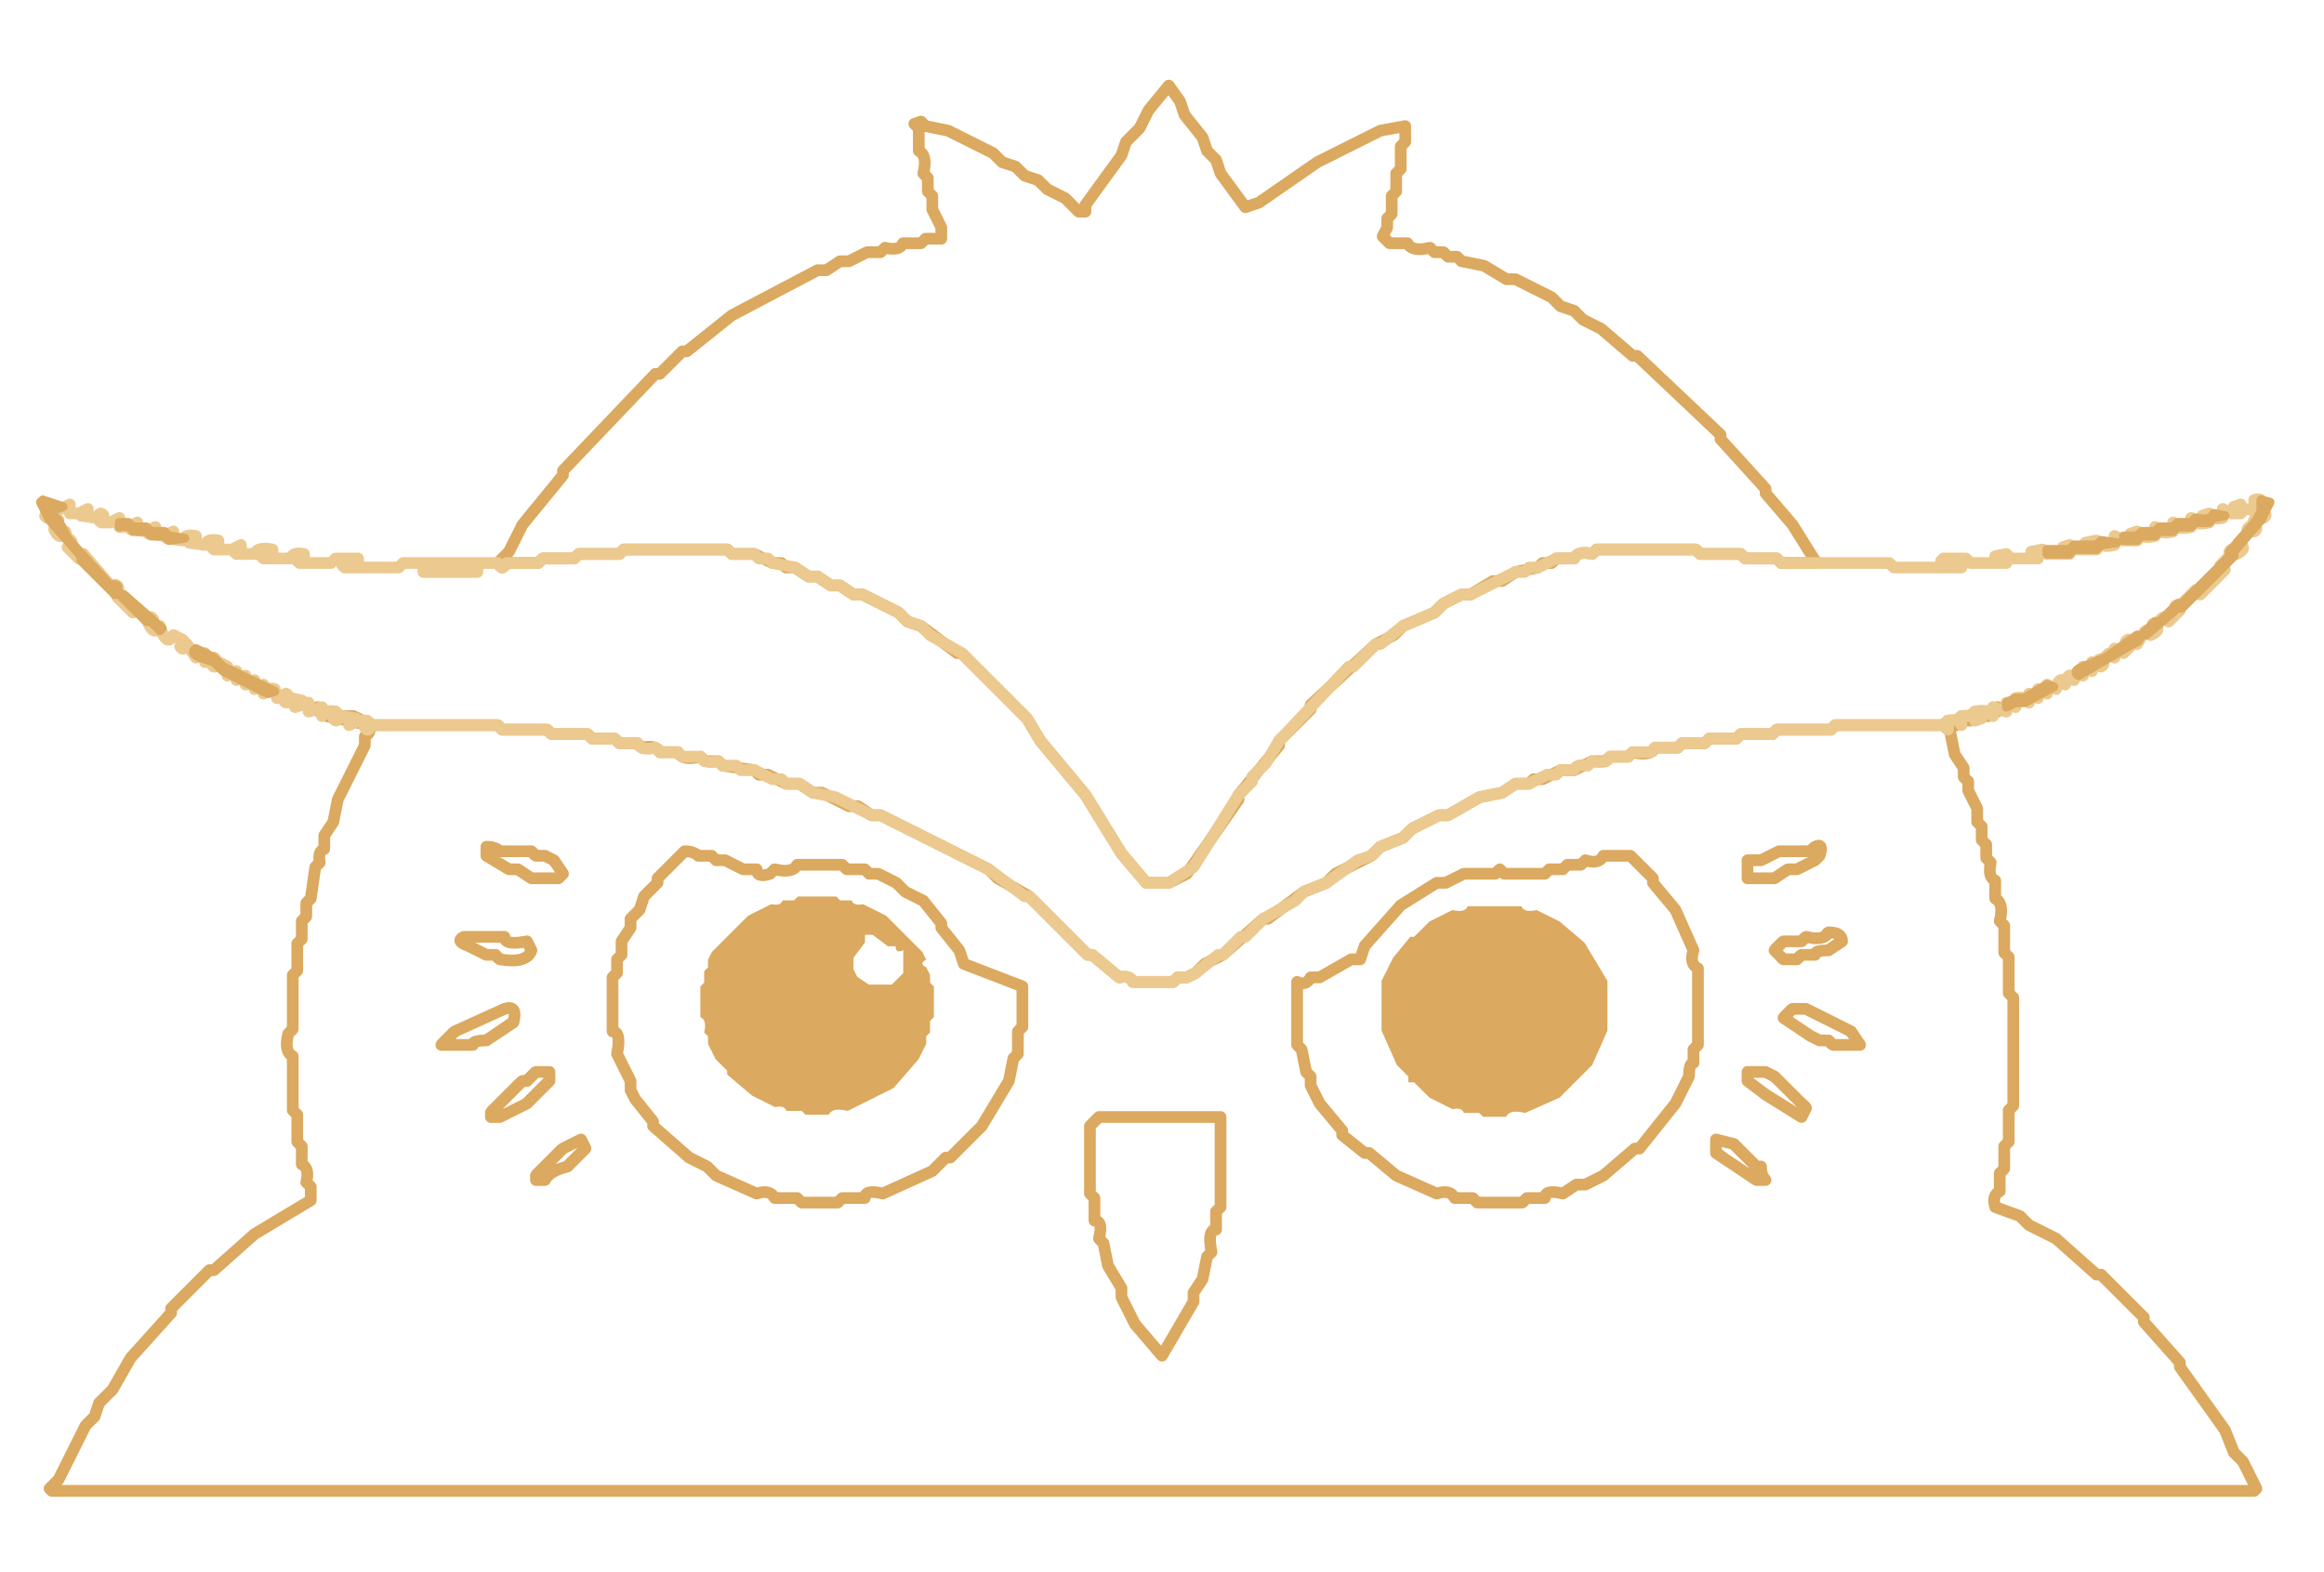
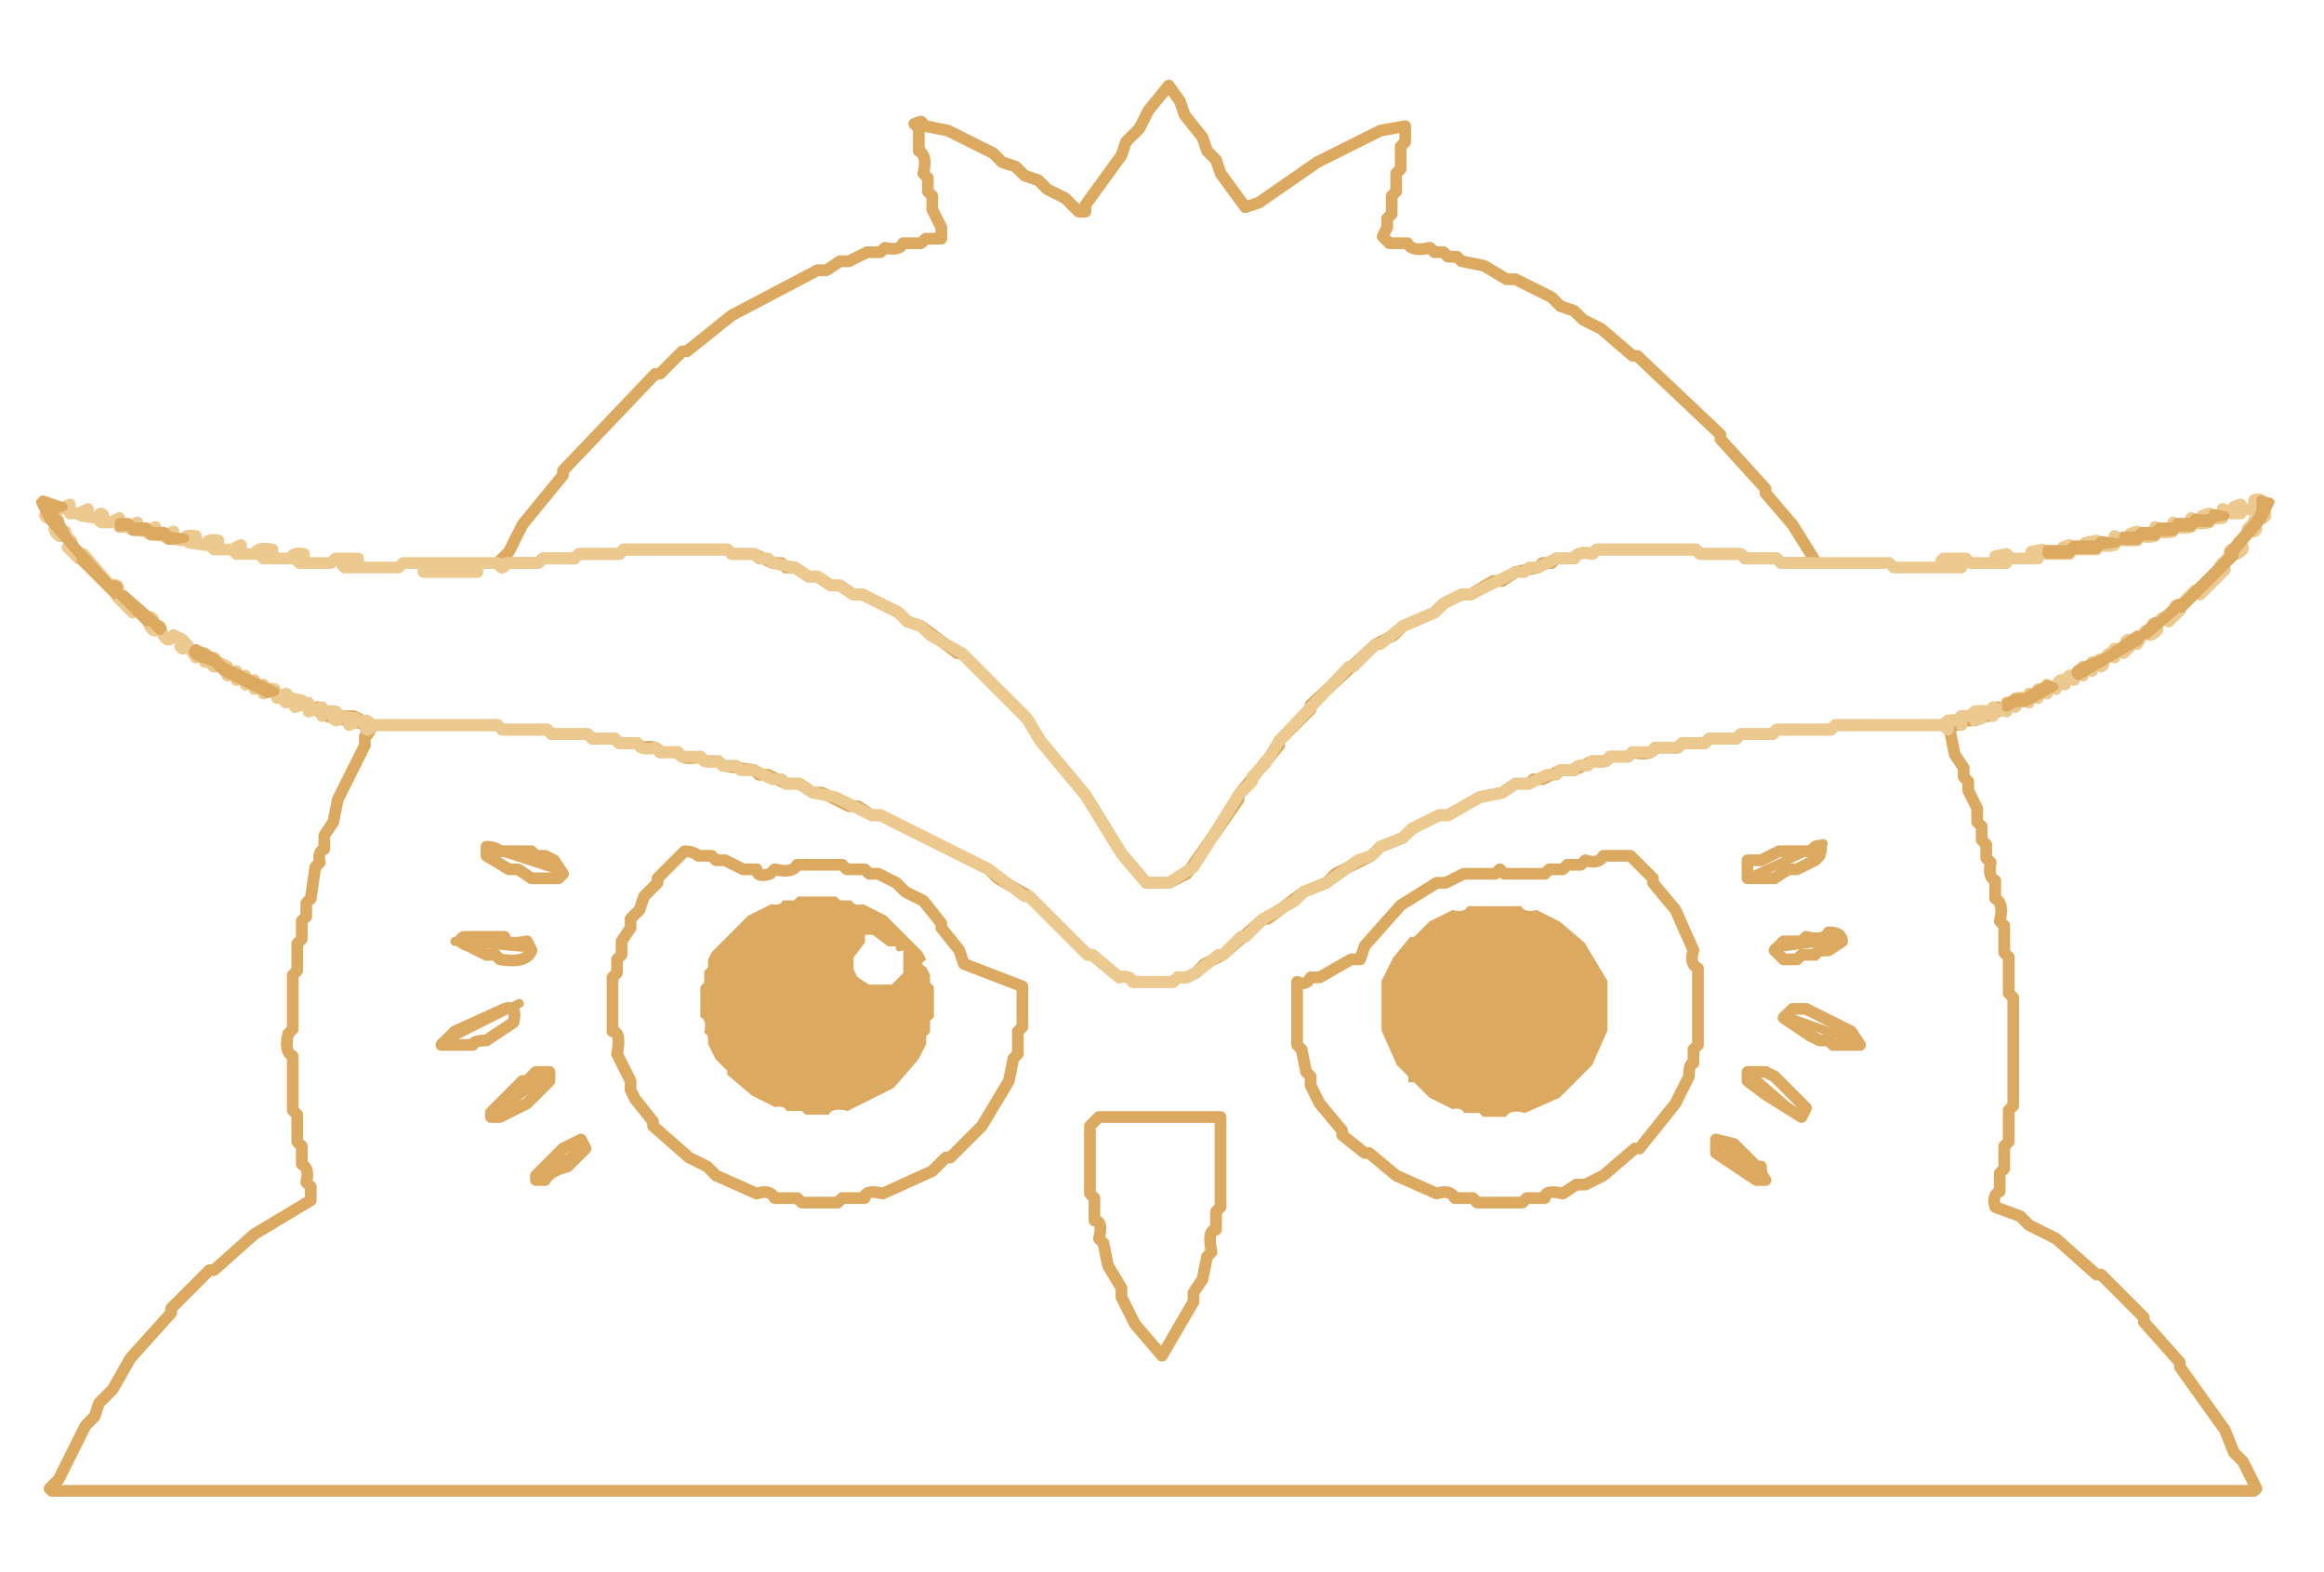
<svg xmlns="http://www.w3.org/2000/svg" viewBox="0 0 516 349" width="516" height="349">
  <style>
    @keyframes owl-glance {
      0%, 6% { transform: translate(0, 0); }
      11%, 30% { transform: translate(-14px, 7px); }
      37%, 42% { transform: translate(0, 0); }
      49%, 68% { transform: translate(14px, 7px); }
      76%, 100% { transform: translate(0, 0); }
    }
    .pupils { animation: owl-glance 7.5s ease-in-out infinite; }
    @keyframes owl-blink {
      0%, 88% { transform: translateY(0); }
      92% { transform: translateY(104px); }
      96%, 100% { transform: translateY(0); }
    }
    .lid { animation: owl-blink 6.5s ease-in-out infinite; }
    @keyframes owl-lash {
      0%, 100% { transform: translateY(0); }
      50% { transform: translateY(-3px); }
    }
    .lash { animation: owl-lash 2.6s ease-in-out infinite; }
    @media (prefers-reduced-motion: reduce) { .pupils, .lid, .lash { animation: none; } }
  </style>
  <defs>
    <clipPath id="oeye0">
      <circle cx="181" cy="227" r="47" />
    </clipPath>
    <clipPath id="oeye1">
      <circle cx="332" cy="228" r="46" />
    </clipPath>
  </defs>
  <path fill="none" stroke="#dba95f" stroke-width="2.6" stroke-linejoin="round" d="M 259.5 19 L 262 22.5 L 263 25.5 L 267 30.5 L 268 33.5 L 270 35.5 L 271 38.5 L 276.5 46 L 279.5 45 L 292.5 36 L 306.5 29 L 312 28 L 312 31.5 L 311 32.5 L 311 37.5 L 310 38.5 L 310 42.5 L 309 43.5 L 309 47.5 L 308 48.5 L 308 50.5 L 307 52.5 L 308.5 54 L 312.5 54 Q 313.5 56 317.5 55 L 318.5 56 L 320.5 56 L 321.5 57 L 323.5 57 L 324.5 58 L 329.5 59 L 334.5 62 L 336.5 62 L 344.5 66 L 346.5 68 L 349.5 69 L 351.5 71 L 355.5 73 L 362.5 79 L 363.5 79 L 382 96.5 L 382 97.5 L 392 108.5 L 392 109.5 L 398 116.5 L 403 124.5 L 402.5 125 L 395.5 125 L 394.5 124 L 387.5 124 L 386.5 123 L 377.5 123 L 376.5 122 L 354.5 122 L 353.5 123 Q 350.3 122.2 349.5 124 L 345.5 124 L 344.5 125 L 342.5 125 L 341.5 126 L 336.5 127 L 333.5 129 L 331.5 129 L 326.5 132 L 324.5 132 L 320.5 134 L 318.5 136 L 311.5 139 L 309.5 141 L 305.5 143 L 291 156.5 L 291 157.5 L 284 164.5 L 284 165.5 L 275 176.5 L 275 177.5 L 263.5 194 L 259.5 196 L 254.5 196 L 249 189.5 L 241 176.5 L 231 164.5 L 228 159.5 L 213.5 145 L 212.5 145 L 204.5 139 L 201.5 138 L 199.5 136 L 191.5 132 L 189.5 132 L 186.5 130 L 184.5 130 L 181.5 128 L 179.5 128 L 176.5 126 L 174.5 126 L 173.5 125 L 171.5 125 L 167.5 123 L 162.5 123 L 161.5 122 L 138.5 122 L 137.5 123 L 128.5 123 L 127.5 124 L 120.5 124 L 119.5 125 L 112.5 125 L 111.5 126 L 111 124.5 L 113 122.5 L 116 116.5 L 125 105.5 L 125 104.5 L 145.5 83 L 146.5 83 L 151.5 78 L 152.5 78 L 162.5 70 L 181.5 60 L 183.5 60 L 186.5 58 L 188.5 58 L 192.5 56 L 195.5 56 L 196.5 55 Q 199.8 55.8 200.5 54 L 204.5 54 L 205.5 53 L 209 53 L 209 50.5 L 207 46.5 L 207 43.5 L 206 42.5 L 206 39.5 L 205 38.5 Q 206 34.5 204 33.5 L 204 28.5 L 203 27.5 L 204.5 27 L 205.5 28 L 210.5 29 L 220.5 34 L 222.5 36 L 225.5 37 L 227.5 39 L 230.5 40 L 232.5 42 L 236.5 44 L 239.5 47 L 241 47 L 241 45.5 L 249 34.5 L 250 31.5 L 253 28.5 L 255 24.5 L 259.5 19 Z" />
  <path fill="none" stroke="#dba95f" stroke-width="2.6" stroke-linejoin="round" d="M 70.5 157 L 72.5 158 L 74.5 158 L 75.5 159 L 78.5 159 L 82.5 161 L 110.5 161 L 111.5 162 L 121.5 162 L 122.5 163 L 130.5 163 L 131.5 164 L 136.5 164 L 137.5 165 L 141.5 165 L 142.5 166 Q 145.8 165.3 146.5 167 L 150.5 167 Q 151.5 169 155.5 168 L 156.5 169 L 159.5 169 L 160.5 170 L 167.5 171 L 168.5 172 L 170.5 172 L 174.5 174 L 177.5 174 L 180.5 176 L 182.5 176 L 188.5 179 L 190.5 179 L 193.5 181 L 195.5 181 L 219.5 193 L 221.5 195 L 228.5 199 L 241.5 212 L 242.5 212 L 248.5 217 Q 251 216.5 251.5 218 L 260.5 218 L 261.5 217 L 263.5 217 L 265.5 216 L 267.5 214 L 271.5 212 L 280.5 204 L 281.5 204 L 289.5 198 L 294.5 196 L 296.5 194 L 304.5 190 L 306.5 188 L 311.5 186 L 313.5 184 L 319.5 181 L 321.5 181 L 328.5 177 L 333.5 176 L 336.5 174 L 339.5 174 L 340.5 173 L 342.5 173 L 346.5 171 L 349.5 171 L 353.5 169 L 356.5 169 L 357.5 168 L 361.5 168 L 362.5 167 Q 366.5 168 367.5 166 L 372.5 166 L 373.5 165 L 378.5 165 L 379.5 164 L 385.5 164 L 386.5 163 L 393.5 163 L 394.5 162 L 406.5 162 L 407.5 161 L 431.5 161 L 432.5 160 L 434.5 160 L 435.5 159 L 437.5 159 L 438.5 158 L 441.5 158 L 443.5 157 L 443.5 158 L 441.5 159 L 438.5 159 L 437.5 160 L 435.5 160 L 434.5 161 L 432 161.5 L 433 162.5 L 434 167.5 L 436 170.5 L 436 172.5 L 437 173.5 L 437 175.5 L 439 179.5 L 439 182.5 L 440 183.5 L 440 186.5 L 441 187.5 L 441 190.5 L 442 191.5 Q 441.3 194.8 443 195.5 L 443 199.5 Q 445 200.5 444 204.5 L 445 205.5 L 445 211.5 L 446 212.5 L 446 220.5 L 447 221.5 L 447 245.5 L 446 246.5 L 446 253.5 L 445 254.5 L 445 259.5 L 444 260.5 L 444 264.5 Q 442.2 265.4 443 268 L 448.5 270 L 450.5 272 L 456.5 275 L 465.5 283 L 466.5 283 L 476 292.5 L 476 293.5 L 484 302.5 L 484 303.5 L 494 317.5 L 496 322.5 L 498 324.5 L 501 330.5 L 500.5 331 L 11.5 331 L 11 330.5 L 13 328.5 L 19 316.5 L 21 314.5 L 22 311.5 L 25 308.5 L 29 301.5 L 38 291.5 L 38 290.5 L 46.5 282 L 47.5 282 L 56.5 274 L 69 266.5 L 69 263.5 L 68 262.5 Q 68.8 259.3 67 258.5 L 67 254.5 L 66 253.5 L 66 247.5 L 65 246.5 L 65 234.5 Q 63 233.5 64 229.5 L 65 228.5 L 65 216.5 L 66 215.5 L 66 209.5 L 67 208.5 L 67 204.5 L 68 203.5 L 68 200.5 L 69 199.5 L 70 192.5 L 71 191.5 Q 70.5 189 72 188.5 L 72 185.5 L 74 182.5 L 75 177.5 L 81 165.5 L 81 163.5 Q 82.5 162.8 82 161 L 72.5 159 L 70 157.5 L 70.5 157 Z M 108 188 L 108 190 L 113 193 L 115 193 L 118 195 L 124 195 L 125 194 L 123 191 L 121 190 L 119 190 L 118 189 L 111 189 Q 110 188 108 188 Z M 403 188 L 402 189 L 395 189 L 391 191 L 388 191 L 388 195 L 394 195 L 397 193 L 399 193 L 403 191 L 404 190 Q 405 187 403 188 Z M 152 189 L 146 195 L 146 196 L 143 199 L 142 202 L 140 204 L 140 206 L 138 209 L 138 212 L 137 213 L 137 216 L 136 217 L 136 229 Q 138 229 137 234 L 140 240 L 140 242 L 141 244 L 145 249 L 145 250 L 153 257 L 157 259 L 159 261 L 168 265 Q 171 264 172 266 L 177 266 L 178 267 L 186 267 L 187 266 L 192 266 Q 192 264 196 265 L 207 260 L 210 257 L 211 257 L 218 250 L 224 240 L 225 235 L 226 234 L 226 229 L 227 228 L 227 219 L 214 214 L 213 211 L 209 206 L 209 205 L 205 200 L 201 198 L 199 196 L 195 194 L 193 194 L 192 193 L 188 193 L 187 192 L 177 192 Q 176 194 172 193 L 171 194 Q 168 195 168 193 L 165 193 L 161 191 L 159 191 L 158 190 L 155 190 Q 154 189 152 189 Z M 356 190 Q 355 192 352 191 L 351 192 L 348 192 L 347 193 L 344 193 L 343 194 L 334 194 L 333 193 L 332 194 L 325 194 L 321 196 L 319 196 L 311 201 L 303 210 L 302 213 L 300 213 L 293 217 L 291 217 Q 290 219 288 218 L 288 232 L 289 233 L 290 238 L 291 239 L 291 241 L 293 245 L 298 251 L 298 252 L 303 256 L 304 256 L 310 261 L 319 265 Q 322 264 323 266 L 327 266 L 328 267 L 338 267 L 339 266 L 343 266 Q 343 264 347 265 L 350 263 L 352 263 L 356 261 L 363 255 L 364 255 L 372 245 L 375 239 Q 375 236 376 236 L 376 233 L 377 232 L 377 215 Q 375 214 376 211 L 372 202 L 367 196 L 367 195 L 362 190 L 356 190 Z M 406 207 Q 405 209 401 208 L 400 209 L 396 209 L 394 211 L 396 213 L 399 213 L 400 212 L 403 212 Q 403 211 406 211 L 409 209 Q 409 207 406 207 Z M 103 208 Q 101 209 104 210 L 108 212 L 110 212 L 111 213 Q 117 214 118 211 L 117 209 Q 112 210 112 208 L 103 208 Z M 112 224 L 101 229 L 98 232 L 99 232 L 105 232 Q 105 231 108 231 L 114 227 Q 115 223 112 224 Z M 398 224 L 396 226 L 402 230 L 404 231 L 406 231 L 407 232 L 413 232 L 413 232 L 411 229 L 401 224 L 398 224 Z M 119 238 L 117 240 L 116 240 L 109 247 L 109 248 L 111 248 L 117 245 L 122 240 L 122 238 L 119 238 Z M 388 238 L 388 240 L 392 243 L 400 248 L 401 246 L 394 239 L 392 238 L 388 238 Z M 244 248 L 242 250 L 242 265 L 243 266 L 243 271 Q 245 271 244 275 L 245 276 L 246 281 L 249 286 L 249 288 L 252 294 L 258 301 L 265 289 L 265 287 L 267 284 L 268 279 L 269 278 Q 268 273 270 273 L 270 269 L 271 268 L 271 248 L 244 248 Z M 129 253 L 125 255 L 119 261 L 119 262 L 121 262 Q 122 260 126 259 L 130 255 L 129 253 Z M 381 253 L 381 256 L 390 262 L 392 262 Q 391 261 391 259 L 390 259 L 385 254 L 381 253 Z" />
  <path fill="none" stroke="#ecc98f" stroke-width="2.6" stroke-linejoin="round" d="M 500.5 111 Q 503.1 110.2 502 113.5 Q 503.8 114.3 502.5 115 Q 501.7 113.3 501 114.5 L 500 116.5 Q 501.7 117.3 500.5 118 Q 499.7 116.2 499 117.5 L 499 118.5 L 497 120.5 Q 499.3 121.8 496.5 123 Q 495.7 121.2 495 122.5 L 495 123.5 L 493 125.5 L 494 126.5 L 488.5 132 L 487.5 131 L 484.5 134 L 483 134.5 L 484 135.5 L 481.5 138 Q 480.5 136 479.5 138 L 478 138.5 Q 480.3 139.8 477.5 141 Q 476.8 139.2 476 140.5 L 474.5 143 L 472.5 142 Q 471.2 142.7 473 143.5 L 471.5 145 L 469.5 144 L 469.5 146 Q 468.5 144 467.5 146 L 466 146.5 Q 467.8 147.3 466.5 148 L 464.5 147 L 464.5 149 L 462.5 148 L 462.5 150 Q 461.8 148.2 461 149.5 L 460.5 151 Q 459.7 149.2 459 150.5 L 458.5 152 Q 457.8 150.2 457 151.5 L 456.5 153 L 454.5 152 L 454.5 154 L 452.5 153 L 452.5 155 L 450.5 154 L 450.5 156 Q 450 154.5 447.5 155 L 447.5 157 L 445.5 156 L 445.5 158 L 442.5 157 L 442.5 159 Q 441.8 157.3 438.5 158 L 438.5 159 L 440 159.5 L 438.5 160 Q 438 158.5 435.5 159 L 435.5 161 Q 435 159.5 432.5 160 L 432.5 162 L 431.5 161 L 407.5 161 L 406.5 162 L 394.5 162 L 393.5 163 L 386.5 163 L 385.5 164 L 379.5 164 L 378.5 165 L 373.5 165 L 372.5 166 L 367.5 166 L 366.5 167 L 362.5 167 L 361.5 168 L 357.5 168 Q 356.8 169.7 353.5 169 L 352.5 170 Q 350 169.5 349.5 171 L 346.5 171 L 345.5 172 L 343.5 172 L 339.5 174 L 336.5 174 L 333.5 176 L 328.5 177 L 321.5 181 L 319.5 181 L 313.5 184 L 311.5 186 L 306.5 188 L 304.5 190 L 301.5 191 L 294.5 196 L 289.5 198 L 287.5 200 L 280.5 204 L 276.5 208 L 275.5 208 L 271.5 212 L 270.5 212 L 265.5 216 L 263.5 217 L 261.5 217 L 260.5 218 L 251.5 218 Q 251 216.5 248.5 217 L 242.5 212 L 241.5 212 L 228.5 199 L 227.5 199 L 219.5 193 L 195.5 181 L 193.5 181 L 185.5 177 L 180.5 176 L 177.5 174 L 174.5 174 L 173.5 173 L 171.5 173 L 167.5 171 L 164.5 171 L 163.5 170 L 160.5 170 L 159.5 169 Q 156.3 169.7 155.5 168 L 151.5 168 L 150.5 167 L 146.5 167 L 145.5 166 Q 142.3 166.8 141.5 165 L 137.5 165 L 136.5 164 L 131.5 164 L 130.5 163 L 122.5 163 L 121.5 162 L 111.5 162 L 110.5 161 L 82.5 161 Q 81.7 162.8 81 161.5 Q 82.8 160.7 81.5 160 L 79.5 160 L 77.5 161 L 77.5 160 L 79 159.5 L 75.5 159 Q 74.8 160.7 74 159.5 Q 75.8 158.8 74.5 158 Q 72 157.5 71.5 159 L 71.5 157 L 68.5 158 L 68.5 156 L 65.5 157 L 65.5 156 L 67 155.5 L 64.5 155 Q 63.7 156.7 63 155.5 Q 64.8 154.7 63.5 154 L 61.5 155 L 61 153 Q 59.3 152.5 58.5 154 L 58.5 152 L 56.5 153 L 56.5 151 L 54.5 152 L 54.5 150 L 52.5 151 L 52.5 149 L 50.5 150 L 50.5 148 L 48.5 147 Q 47.7 148.8 47 147.5 Q 48.7 146.8 47.5 146 L 45.5 147 L 45.5 145 L 43.5 146 L 41.5 143 Q 40.7 144.8 40 143.5 Q 41.7 142.8 40.5 142 L 38.5 141 Q 37.3 143.3 36 140.5 L 35.5 139 Q 34.3 141.3 33 138.5 Q 34.8 137.8 33.5 137 L 32.5 137 L 30.5 135 L 29.5 136 L 26 132.5 Q 27.1 129.2 24.5 130 L 18.5 123 L 17.5 124 L 15 121.5 Q 17 120.5 15 119.5 L 14.5 118 Q 13.3 120.3 12 117.5 L 13 115.5 L 11.5 114 Q 10.7 115.7 10 114.5 L 11.5 113 L 13.5 113 L 15.5 112 L 15.5 114 L 17.5 114 L 19.5 113 L 19.5 114 L 18 114.5 L 21.5 115 Q 22.3 113.3 23 114.5 Q 21.2 115.3 22.5 116 L 24.5 116 L 26.5 115 L 26.5 117 L 28.5 117 L 30.5 116 L 30.5 117 L 29 117.5 L 32.5 118 L 34.5 117 L 34.5 118 L 33 118.5 L 36.5 119 L 38.5 118 L 38.5 119 L 37 119.5 L 40.5 120 Q 41 118.5 43.5 119 L 43.5 120 L 42 120.5 L 45.5 121 Q 46 119.5 48.5 120 L 48.5 121 L 47 121.5 L 47.5 122 L 51.5 122 L 53.5 121 L 53.5 122 L 52 122.5 L 52.5 123 L 56.5 123 Q 57.2 121.3 60.5 122 L 60.5 123 L 58 123.5 L 58.5 124 L 64.5 124 Q 65 122.5 67.5 123 L 67.5 124 L 66 124.5 L 66.5 125 L 73.5 125 L 74.5 124 L 79.5 124 L 79.5 125 L 76 125.5 L 76.5 126 L 88.5 126 L 89.5 125 L 110.5 125 Q 111.5 127 112.5 125 L 119.5 125 L 120.5 124 L 127.5 124 L 128.5 123 L 137.5 123 L 138.5 122 L 161.5 122 L 162.5 123 L 167.5 123 L 168.5 124 L 170.5 124 L 171.5 125 L 176.5 126 L 179.5 128 L 181.5 128 L 184.5 130 L 186.5 130 L 189.5 132 L 191.5 132 L 199.5 136 L 201.5 138 L 204.5 139 L 206.5 141 L 213.5 145 L 228 159.5 L 231 164.5 L 241 176.5 L 249 189.5 L 254.5 196 L 259.5 196 L 265 192.5 L 275 176.5 L 278 173.5 L 278 172.5 L 281 169.5 L 284 164.5 L 299.5 148 L 300.5 148 L 305.5 143 L 306.5 143 L 311.5 139 L 318.5 136 L 320.5 134 L 324.5 132 L 326.5 132 L 336.5 127 L 338.5 127 L 339.5 126 L 341.5 126 L 345.5 124 L 349.5 124 Q 350.3 122.2 353.5 123 L 354.5 122 L 376.5 122 L 377.5 123 L 386.5 123 L 387.5 124 L 394.5 124 L 395.5 125 L 419.5 125 L 420.5 126 L 435.5 126 L 435.5 125 L 431.5 125 L 431 124.5 L 431.5 124 L 436.5 124 L 437.5 125 L 445.5 125 L 445.5 124 L 443 123.5 L 445.5 123 L 446.5 124 L 452.5 124 L 452.5 123 L 451 122.5 L 453.5 122 L 454.5 123 L 459.5 123 L 459.5 122 L 458 121.5 L 459.5 121 L 460.5 122 L 465.5 122 L 465.5 121 L 463 120.5 L 465.5 120 Q 466.3 121.8 469.5 121 L 469.5 119 L 471.5 120 L 474.5 120 L 474.5 119 L 473 118.5 L 474.5 118 Q 475.3 119.8 478.5 119 L 478.5 117 Q 479.3 118.8 482.5 118 L 482.5 116 Q 483.3 117.8 486.5 117 L 486.5 115 Q 487.3 116.8 490.5 116 L 490.5 115 L 489 114.5 L 490.5 114 Q 491 115.5 493.5 115 L 493.5 113 L 495.5 114 L 497.5 114 L 497.5 113 L 496 112.5 L 497.5 112 Q 498 113.5 500.5 113 L 500.5 111 Z M 94 126 L 94 127 L 106 127 L 106 127 L 106 126 L 94 126 Z" />
  <path fill="none" stroke="#dba95f" stroke-width="2" stroke-linecap="round" stroke-linejoin="round" d="M 9.5 111 L 14 112.5 L 11 113.5 L 13 115.5 L 15 119.5 L 24.5 130 Q 26.8 129.3 26 131.5 L 25.5 132 L 18 124.5 L 18 123.5 L 11 115.5 L 9 111.5 L 9.5 111 Z" />
  <path fill="none" stroke="#dba95f" stroke-width="2" stroke-linecap="round" stroke-linejoin="round" d="M 502 111 L 504 111.5 L 502 115.5 L 496 122.5 L 496 123.5 L 484.5 135 L 483.5 135 L 476.5 141 L 476 140.5 L 478.5 138 L 479.5 138 L 483.5 134 L 484.5 134 L 495 123.5 L 495 122.5 L 501 115.5 L 502 113.5 L 502 111 Z" />
  <path fill="none" stroke="#dba95f" stroke-width="2" stroke-linecap="round" stroke-linejoin="round" d="M 491.5 114 L 494 114.5 L 491.5 115 L 490.5 116 L 487.5 116 L 486.5 117 L 483.5 117 L 482.5 118 L 479.5 118 L 478.5 119 L 475.5 119 L 474.5 120 L 471.5 120 L 471.5 119 L 474.5 119 L 475.5 118 L 478.5 118 L 479.5 117 L 482.5 117 L 483.5 116 L 486.5 116 L 487.5 115 Q 490.8 115.8 491.5 114 Z" />
  <path fill="none" stroke="#dba95f" stroke-width="2" stroke-linecap="round" stroke-linejoin="round" d="M 26.5 116 L 28.5 116 L 29.5 117 L 32.5 117 L 33.5 118 L 36.5 118 L 37.5 119 L 41 119.5 L 37.5 120 L 36.5 119 L 33.5 119 L 32.5 118 L 29.5 118 Q 29 116.5 26.5 117 L 26.5 116 Z" />
  <path fill="none" stroke="#dba95f" stroke-width="2" stroke-linecap="round" stroke-linejoin="round" d="M 466.5 120 L 470 120.5 L 466.5 121 L 465.5 122 L 460.5 122 L 459.5 123 L 454.5 123 L 454.5 122 L 459.5 122 L 460.5 121 L 465.5 121 L 466.5 120 Z" />
  <path fill="none" stroke="#dba95f" stroke-width="2" stroke-linecap="round" stroke-linejoin="round" d="M 27.5 132 L 36 139.5 L 35.5 140 L 33.5 138 L 32.5 138 L 27 132.5 L 27.5 132 Z" />
  <path fill="none" stroke="#dba95f" stroke-width="2" stroke-linecap="round" stroke-linejoin="round" d="M 474.5 141 Q 476 142 473.5 143 L 461.5 150 Q 460 149 462.5 148 L 467.5 146 L 474.5 141 Z" />
  <path fill="none" stroke="#dba95f" stroke-width="2" stroke-linecap="round" stroke-linejoin="round" d="M 43.5 144 L 47.5 146 L 49.5 148 L 61 153.5 L 59.5 154 L 49.5 149 L 47.5 147 L 44.5 146 Q 42 145 43.5 144 Z" />
  <path fill="none" stroke="#dba95f" stroke-width="2" stroke-linecap="round" stroke-linejoin="round" d="M 454.5 152 L 456 152.5 L 449.5 156 L 447.5 156 L 445.5 157 L 445.5 156 L 447.5 155 L 449.5 155 L 454.5 152 Z" />
  <g class="lash">
-     <path fill="none" stroke="#dba95f" stroke-width="2" stroke-linecap="round" stroke-linejoin="round" d="M 108 188 Q 109.8 187.5 110.5 189 L 117.5 189 L 118.5 190 L 120.5 190 L 122.5 191 L 125 193.5 L 123.5 195 L 117.5 195 L 114.5 193 L 112.5 193 L 108 189.5 L 108 188 Z" />
-     <path fill="none" stroke="#dba95f" stroke-width="2" stroke-linecap="round" stroke-linejoin="round" d="M 102.5 208 L 111.5 208 Q 112.5 210 116.5 209 L 118 210.5 Q 116.8 214.3 110.5 213 L 109.5 212 L 107.5 212 L 103.5 210 Q 101 209 102.5 208 Z" />
-     <path fill="none" stroke="#dba95f" stroke-width="2" stroke-linecap="round" stroke-linejoin="round" d="M 111.5 224 Q 115.3 222.8 114 226.5 L 107.5 231 Q 105 230.5 104.5 232 L 98.5 232 L 98 231.5 L 100.5 229 L 111.5 224 Z" />
-     <path fill="none" stroke="#dba95f" stroke-width="2" stroke-linecap="round" stroke-linejoin="round" d="M 118.5 238 L 122 238 L 122 239.5 L 116.5 245 L 110.5 248 L 109 248 L 109 246.5 L 115.5 240 L 116.5 240 L 118.5 238 Z" />
-     <path fill="none" stroke="#dba95f" stroke-width="2" stroke-linecap="round" stroke-linejoin="round" d="M 128.5 253 L 130 254.5 L 125.5 259 Q 122 259.5 120.5 262 L 119 262 L 119 260.5 L 124.5 255 L 128.5 253 Z" />
+     <path fill="none" stroke="#dba95f" stroke-width="2" stroke-linecap="round" stroke-linejoin="round" d="M 108.0 188.0 L 125.0 193.5" />
+     <path fill="none" stroke="#dba95f" stroke-width="2" stroke-linecap="round" stroke-linejoin="round" d="M 118.0 210.5 L 101.0 209.0" />
+     <path fill="none" stroke="#dba95f" stroke-width="2" stroke-linecap="round" stroke-linejoin="round" d="M 115.3 222.8 L 98.0 231.5" />
+     <path fill="none" stroke="#dba95f" stroke-width="2" stroke-linecap="round" stroke-linejoin="round" d="M 122.0 238.0 L 109.0 248.0" />
+     <path fill="none" stroke="#dba95f" stroke-width="2" stroke-linecap="round" stroke-linejoin="round" d="M 130.0 254.5 L 119.0 262.0" />
  </g>
  <g class="lash" style="animation-delay:-1.3s">
-     <path fill="none" stroke="#dba95f" stroke-width="2" stroke-linecap="round" stroke-linejoin="round" d="M 402.5 188 Q 404.8 187.3 404 189.5 L 402.5 191 L 398.5 193 L 396.5 193 L 393.5 195 L 388 195 L 388 191 L 390.5 191 L 394.5 189 L 401.5 189 L 402.5 188 Z" />
-     <path fill="none" stroke="#dba95f" stroke-width="2" stroke-linecap="round" stroke-linejoin="round" d="M 405.5 207 Q 408.5 206.5 409 208.5 L 405.5 211 Q 403 210.5 402.5 212 L 399.5 212 L 398.5 213 L 395.5 213 L 394 210.5 L 395.5 209 L 399.5 209 L 400.5 208 Q 404.5 209 405.5 207 Z" />
-     <path fill="none" stroke="#dba95f" stroke-width="2" stroke-linecap="round" stroke-linejoin="round" d="M 397.5 224 L 400.5 224 L 410.5 229 L 413 231.5 L 412.5 232 L 406.5 232 L 405.5 231 L 403.5 231 L 401.5 230 L 396 225.5 L 397.5 224 Z" />
-     <path fill="none" stroke="#dba95f" stroke-width="2" stroke-linecap="round" stroke-linejoin="round" d="M 388 238 L 391.5 238 L 393.5 239 L 401 245.5 L 399.5 248 L 391.5 243 L 388 239.5 L 388 238 Z" />
-     <path fill="none" stroke="#dba95f" stroke-width="2" stroke-linecap="round" stroke-linejoin="round" d="M 381 253 L 384.5 254 L 389.5 259 L 391 259 Q 390.5 260.8 392 261.5 L 389.5 262 L 381 255.5 L 381 253 Z" />
+     <path fill="none" stroke="#dba95f" stroke-width="2" stroke-linecap="round" stroke-linejoin="round" d="M 404.8 187.3 L 388.0 195.0" />
+     <path fill="none" stroke="#dba95f" stroke-width="2" stroke-linecap="round" stroke-linejoin="round" d="M 409.0 208.5 L 394.0 210.5" />
+     <path fill="none" stroke="#dba95f" stroke-width="2" stroke-linecap="round" stroke-linejoin="round" d="M 413.0 231.5 L 396.0 225.5" />
+     <path fill="none" stroke="#dba95f" stroke-width="2" stroke-linecap="round" stroke-linejoin="round" d="M 388.0 238.0 L 399.5 248.0" />
+     <path fill="none" stroke="#dba95f" stroke-width="2" stroke-linecap="round" stroke-linejoin="round" d="M 381.0 253.0 L 392.0 261.5" />
  </g>
  <g class="pupils">
    <g transform="translate(181 222) scale(0.85) translate(-181 -222)">
      <path fill="#dba95f" fill-rule="evenodd" d="M 176.5 195 L 186.5 195 L 187.5 196 L 190.5 196 Q 191 197.5 193.5 197 L 199.5 200 L 209 209.5 L 210 211.5 Q 208 212.5 210 213.5 L 211 215.5 L 211 217.5 L 212 218.5 L 212 226.5 L 211 227.5 L 211 230.5 L 210 231.5 L 210 233.5 L 208 237.5 L 201.5 245 L 189.5 251 Q 185.5 250 184.5 252 L 178.5 252 L 177.5 251 L 173.5 251 Q 173 249.5 170.5 250 L 164.5 247 L 158 241.5 L 158 240.5 L 155 237.5 L 153 233.5 L 153 231.5 L 152 230.5 Q 152.8 227.3 151 226.5 L 151 218.5 L 152 217.5 L 152 214.5 L 153 213.5 L 153 211.5 L 154 209.5 L 163.5 200 L 169.5 197 Q 172 197.5 172.5 196 L 175.5 196 L 176.5 195 Z M 194 205 L 194 207 L 191 211 L 191 214 L 192 216 L 195 218 L 201 218 L 204 215 L 204 209 Q 202 210 202 208 L 200 208 L 196 205 L 194 205 Z" />
    </g>
    <g transform="translate(328 225) scale(0.85) translate(-328 -225)">
      <path fill="#dba95f" fill-rule="evenodd" d="M 325.5 197 L 339.5 197 Q 340.3 198.8 343.5 198 L 349.5 201 L 356 206.5 L 362 216.5 L 362 229.5 L 358 238.5 L 349.5 247 L 340.5 251 Q 336.5 250 335.5 252 L 329.5 252 L 328.5 251 L 324.5 251 Q 324 249.5 321.5 250 L 315.5 247 L 311.5 243 L 310 243 L 310 241.5 L 307 238.5 L 303 229.5 L 303 216.5 L 306 210.5 L 310.5 205 L 311.5 205 L 315.5 201 L 321.5 198 Q 324.8 198.8 325.5 197 Z" />
    </g>
  </g>
  <g clip-path="url(#oeye0)">
    <rect class="lid" x="132" y="74" width="98" height="98" fill="#dba95f" />
  </g>
  <g clip-path="url(#oeye1)">
    <rect class="lid" x="284" y="76" width="96" height="96" fill="#dba95f" />
  </g>
</svg>
